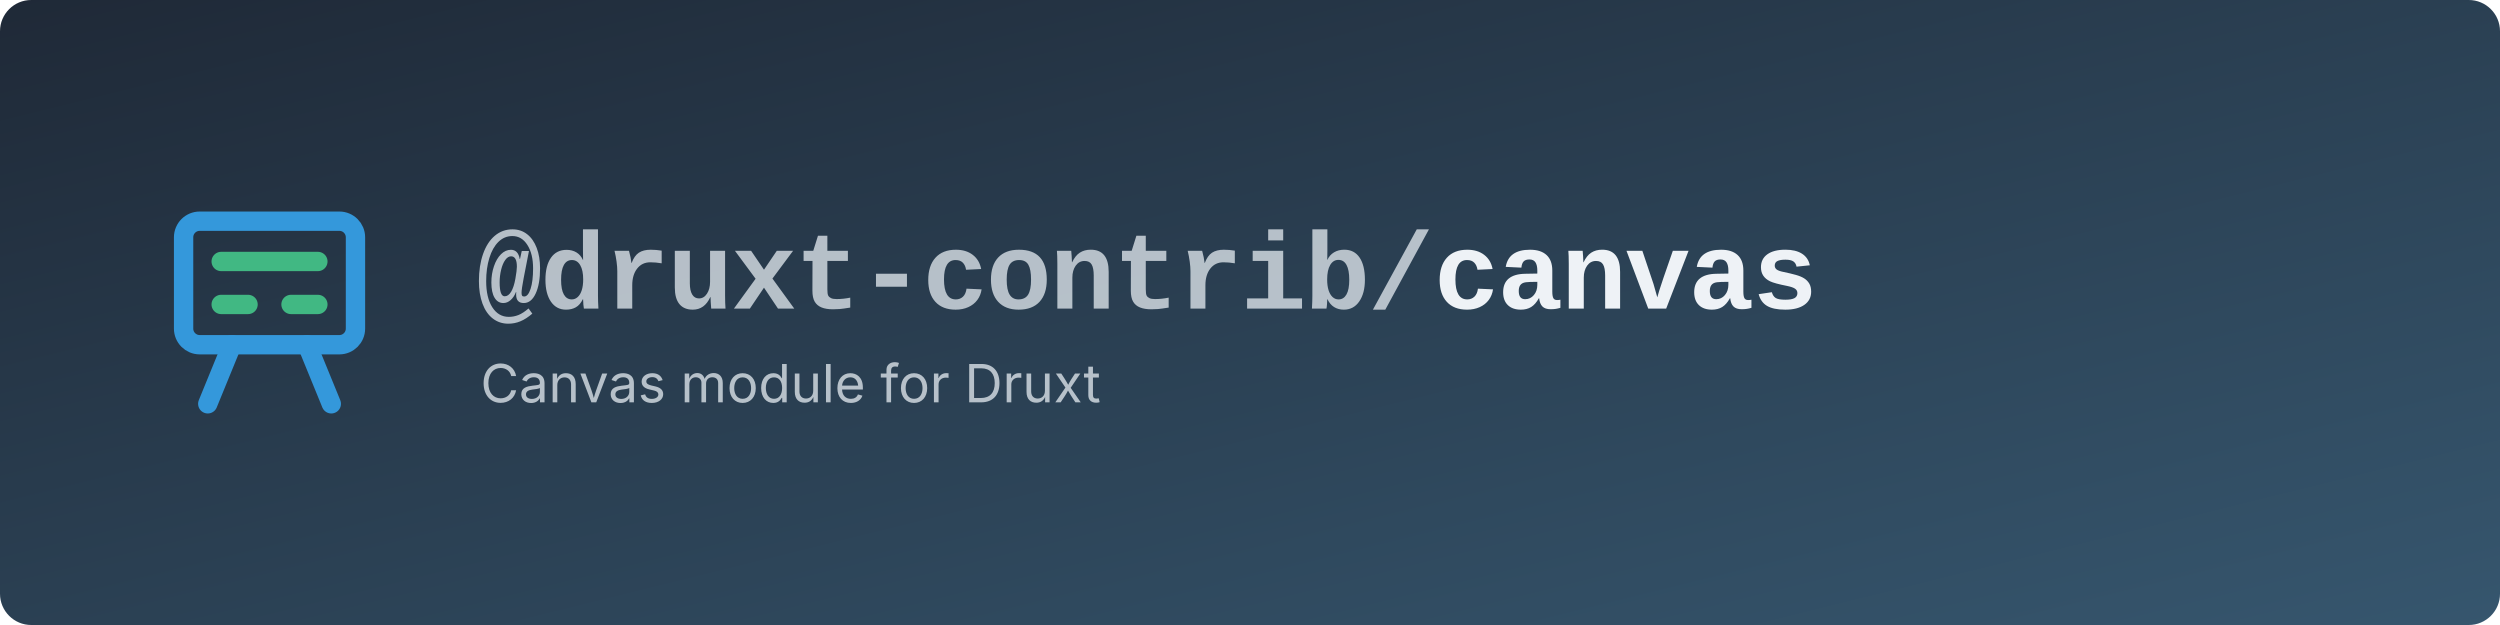
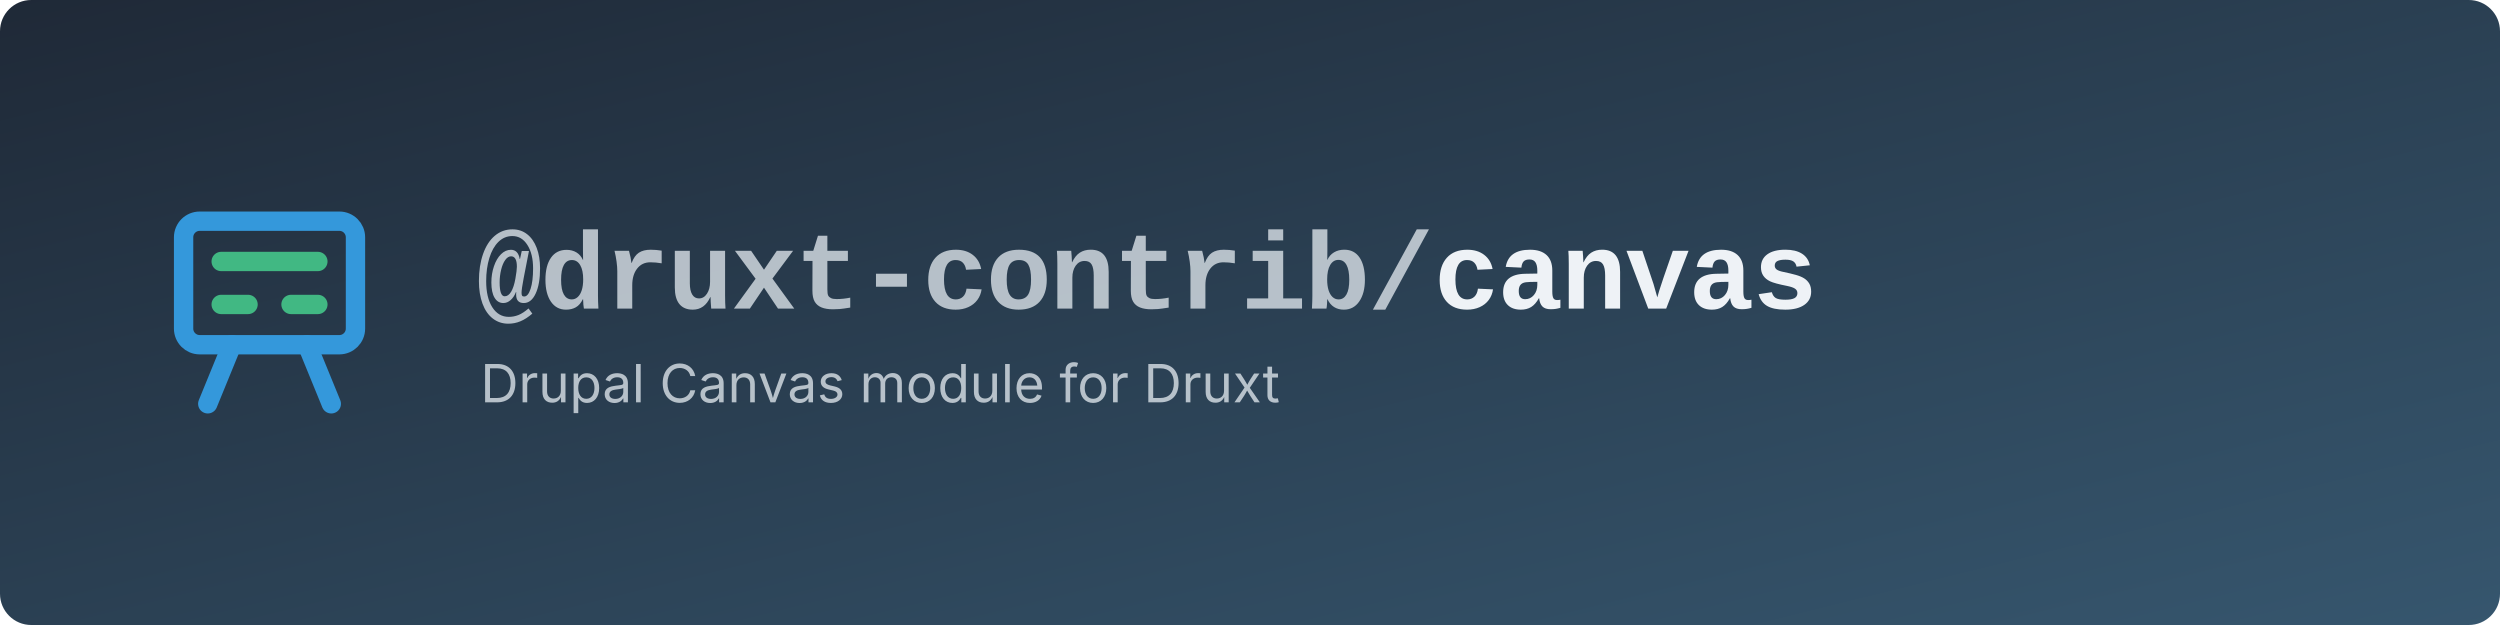
- <svg xmlns="http://www.w3.org/2000/svg" viewBox="0 0 1280 320" width="1280" height="320" role="img" aria-label="@druxt-contrib/canvas: Canvas module for Druxt">
+ <svg xmlns="http://www.w3.org/2000/svg" viewBox="0 0 1280 320" width="1280" height="320" role="img" aria-label="@druxt-contrib/canvas: Drupal Canvas module for Druxt">
  <defs>
    <linearGradient id="g" x1="0" y1="0" x2="1" y2="1">
      <stop offset="0" stop-color="#1f2937" />
      <stop offset="0.7" stop-color="#2f495e" />
      <stop offset="1" stop-color="#36566e" />
    </linearGradient>
  </defs>
  <rect width="1280" height="320" rx="16" fill="url(#g)" />
  <g transform="translate(72,94) scale(5.5)" fill="none" stroke-width="1.8" stroke-linecap="round" stroke-linejoin="round">
    <rect stroke="#3498DB" x="4" y="3.5" width="16" height="11.5" rx="1.5" />
    <path stroke="#3498DB" d="M8.5 15l-2.25 5.5M15.5 15l2.25 5.5" />
    <path stroke="#41b883" d="M7.5 7.25h9M7.5 11.25h2.5M14 11.25h2.5" />
  </g>
  <text x="244" y="158" style="font-family:ui-monospace,SFMono-Regular,'SF Mono',Menlo,Consolas,'Liberation Mono',monospace" font-size="56" font-weight="600" letter-spacing="-1" fill="#eef2f6">
    <tspan fill="rgba(229,236,241,0.75)">@druxt-contrib/</tspan>canvas</text>
-   <text x="246" y="206" style="font-family:ui-sans-serif,system-ui,-apple-system,'Segoe UI','Helvetica Neue',sans-serif" font-size="27" fill="rgba(229,236,241,0.75)">Canvas module for Druxt</text>
+   <text x="246" y="206" style="font-family:ui-sans-serif,system-ui,-apple-system,'Segoe UI','Helvetica Neue',sans-serif" font-size="27" fill="rgba(229,236,241,0.75)">Drupal Canvas module for Druxt</text>
</svg>
